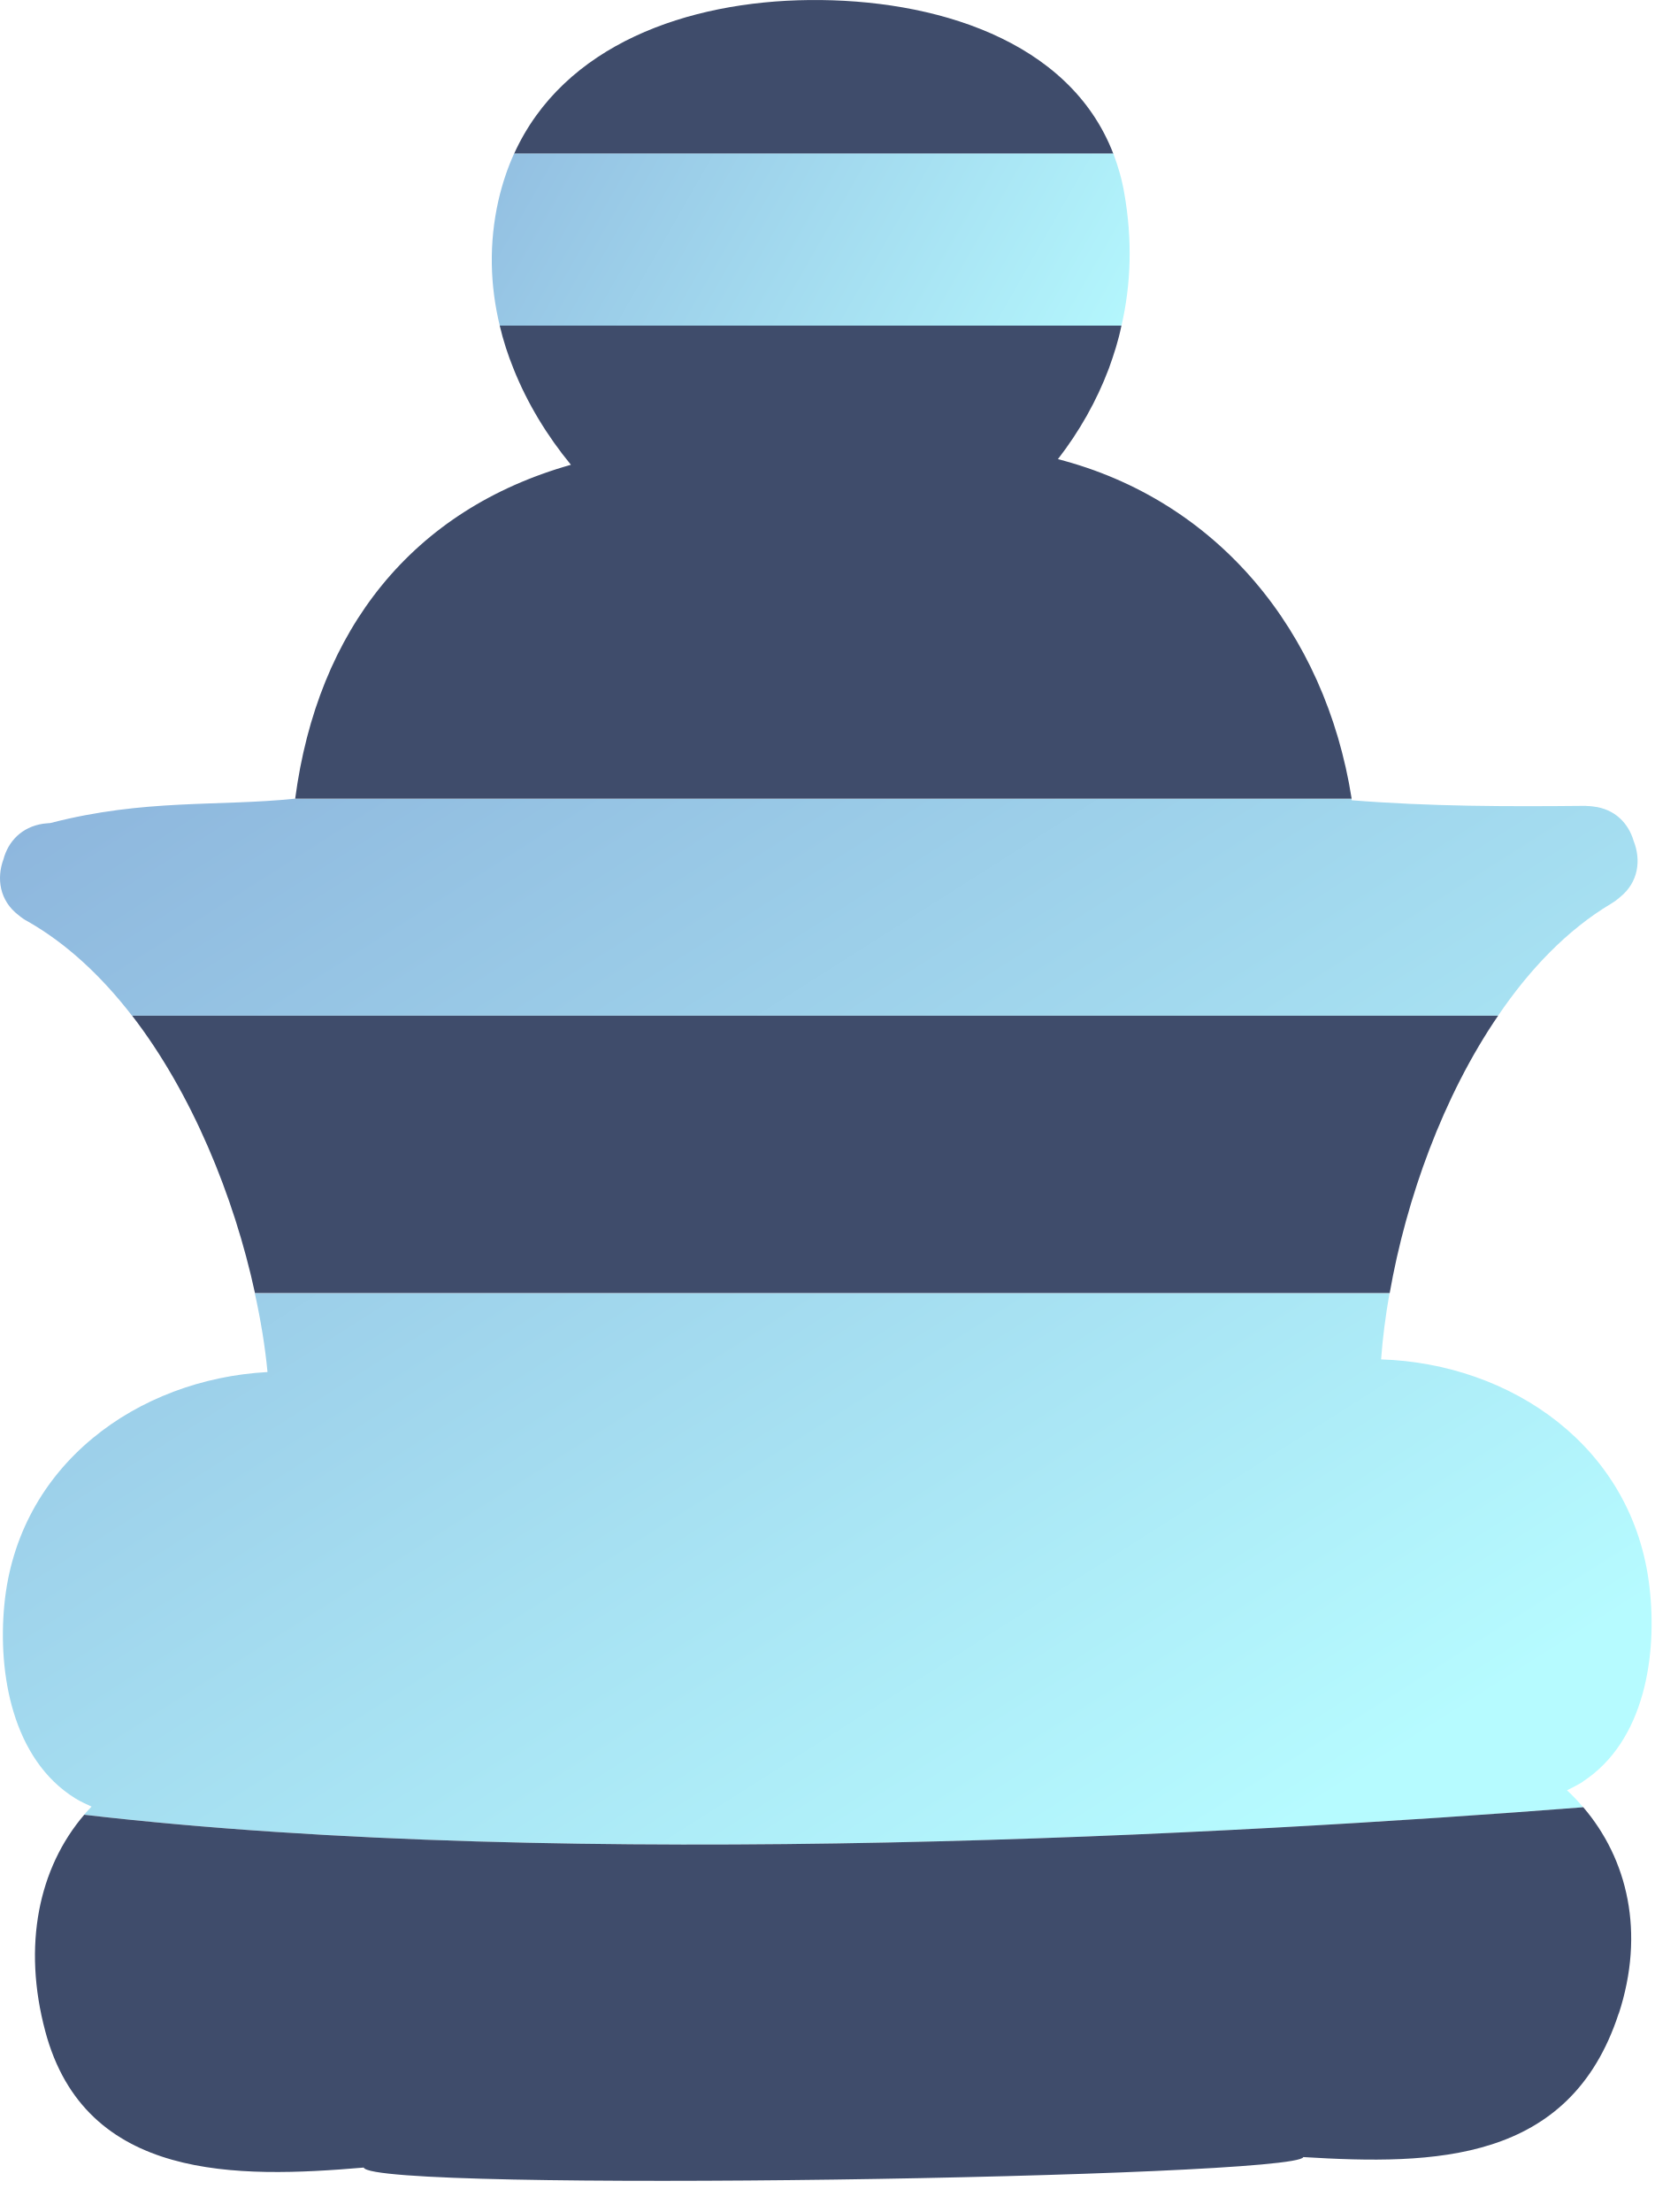
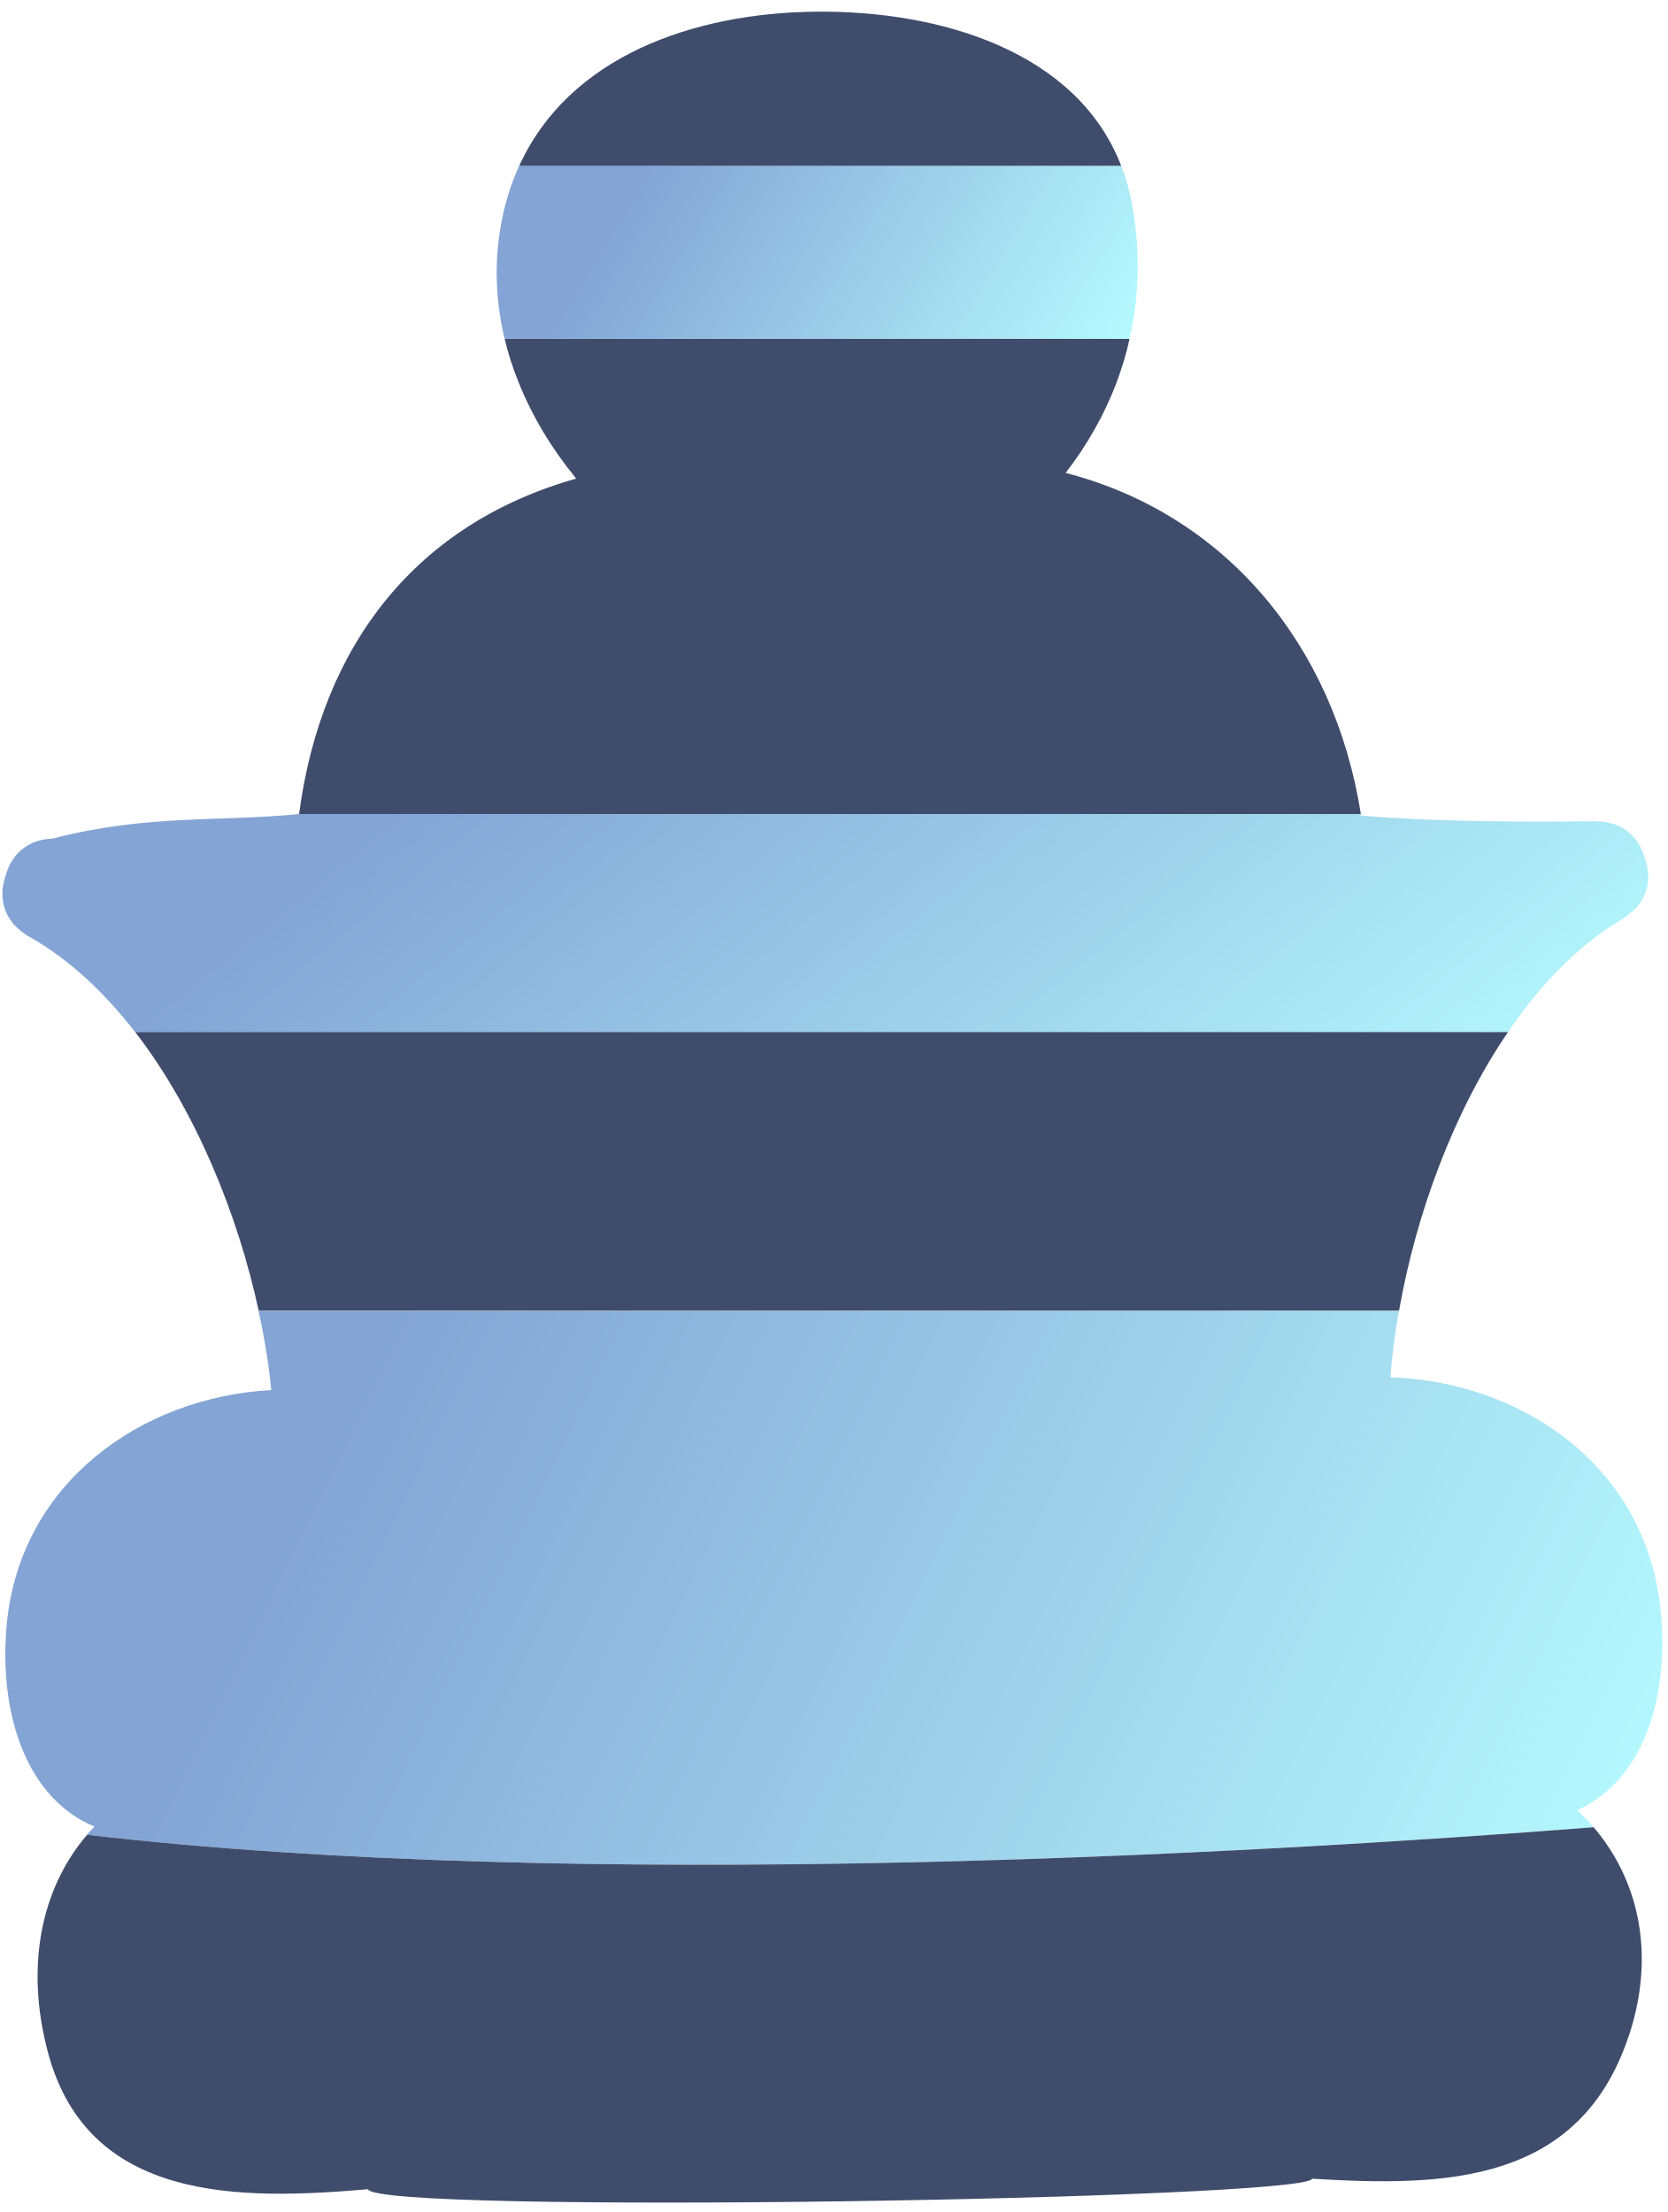
- <svg xmlns="http://www.w3.org/2000/svg" width="44" height="58" viewBox="0 0 44 58" fill="none">
-   <path d="M41.522 46.714C41.382 46.804 41.238 46.87 41.099 46.943C41.251 47.083 41.39 47.231 41.522 47.387C32.406 48.097 15.056 49.078 2.205 47.584C2.271 47.51 2.336 47.436 2.402 47.37C2.254 47.304 2.115 47.239 1.979 47.157C0.321 46.131 -0.056 43.869 0.112 42.096C0.457 38.402 3.617 36.161 7.016 35.976C6.954 35.311 6.839 34.618 6.683 33.908H36.444C36.338 34.507 36.264 35.086 36.223 35.644C39.63 35.755 42.839 37.926 43.262 41.612C43.471 43.381 43.143 45.654 41.514 46.714H41.522Z" fill="url(#paint0_linear_14_1288)" />
-   <path d="M42.453 52.8C41.173 56.716 37.623 56.769 34.183 56.56C34.002 57.102 9.774 57.5 9.54 56.835C6.223 57.118 2.234 57.196 1.187 53.26C0.588 51.015 1.011 48.983 2.209 47.584C15.06 49.078 32.41 48.097 41.526 47.387C42.687 48.745 43.151 50.666 42.458 52.796L42.453 52.8Z" fill="#3F4C6B" />
-   <path d="M39.297 26.626C37.852 28.736 36.884 31.428 36.449 33.904H6.687C6.141 31.379 5.037 28.666 3.461 26.626H39.293H39.297Z" fill="#3F4C6B" />
-   <path d="M42.49 23.523C42.416 23.589 42.339 23.646 42.248 23.7C41.115 24.377 40.122 25.407 39.293 26.63H3.461C2.665 25.6 1.75 24.742 0.728 24.16C0.637 24.114 0.559 24.057 0.485 23.995C-0.015 23.614 -0.093 23.027 0.091 22.53C0.215 22.066 0.563 21.684 1.134 21.598C1.183 21.594 1.241 21.586 1.298 21.582C1.31 21.582 1.319 21.582 1.331 21.578C3.794 20.942 5.706 21.151 7.738 20.942H35.447C35.447 20.942 35.451 20.97 35.451 20.983C37.491 21.147 39.539 21.151 41.583 21.13C41.6 21.13 41.612 21.134 41.624 21.134C41.673 21.134 41.731 21.139 41.788 21.147C42.359 21.212 42.712 21.59 42.847 22.05C43.044 22.547 42.979 23.133 42.486 23.527L42.49 23.523Z" fill="url(#paint1_linear_14_1288)" />
-   <path d="M29.2 4.031H13.484C14.785 1.162 18.044 0.034 21.225 0.001C24.472 -0.032 28.047 1.031 29.2 4.031Z" fill="#3F4C6B" />
-   <path d="M35.451 20.942H7.742C8.329 16.505 10.82 13.361 14.974 12.187C14.35 11.428 13.829 10.574 13.468 9.667C13.32 9.301 13.197 8.924 13.107 8.538H29.413C29.336 8.92 29.216 9.297 29.081 9.667C28.761 10.516 28.309 11.313 27.747 12.039C31.917 13.114 34.758 16.538 35.451 20.942Z" fill="#3F4C6B" />
-   <path d="M29.414 8.538H13.107C12.852 7.483 12.819 6.375 13.074 5.25C13.176 4.811 13.312 4.405 13.484 4.027H29.2C29.323 4.356 29.426 4.696 29.488 5.07C29.701 6.276 29.668 7.442 29.414 8.538Z" fill="url(#paint2_linear_14_1288)" />
+ <svg xmlns="http://www.w3.org/2000/svg" width="95" height="126" viewBox="0 0 95 126" fill="none">
+   <path d="M90.758 102.614C90.453 102.811 90.139 102.954 89.835 103.116C90.166 103.42 90.471 103.743 90.758 104.083C70.862 105.633 32.998 107.774 4.951 104.513C5.094 104.352 5.238 104.191 5.381 104.047C5.058 103.904 4.754 103.761 4.458 103.581C0.839 101.342 0.015 96.406 0.383 92.537C1.135 84.475 8.032 79.584 15.45 79.18C15.315 77.729 15.064 76.215 14.724 74.666H79.677C79.444 75.974 79.283 77.237 79.193 78.455C86.628 78.697 93.633 83.435 94.556 91.48C95.013 95.34 94.296 100.303 90.74 102.614H90.758Z" fill="url(#paint0_linear_14_1002)" />
+   <path d="M92.791 115.898C89.996 124.444 82.248 124.56 74.741 124.104C74.347 125.286 21.469 126.155 20.959 124.704C13.721 125.322 5.014 125.492 2.729 116.902C1.422 112.002 2.344 107.568 4.96 104.513C33.007 107.774 70.871 105.633 90.767 104.083C93.302 107.048 94.314 111.24 92.8 115.889L92.791 115.898Z" fill="#3F4C6B" />
+   <path d="M85.902 58.775C82.749 63.379 80.635 69.255 79.686 74.657H14.733C13.541 69.148 11.132 63.227 7.692 58.775H85.894H85.902Z" fill="#3F4C6B" />
+   <path d="M92.872 52.002C92.71 52.146 92.54 52.271 92.343 52.388C89.871 53.866 87.703 56.114 85.894 58.783H7.692C5.954 56.535 3.957 54.663 1.726 53.391C1.529 53.292 1.359 53.167 1.198 53.033C0.105 52.2 -0.065 50.919 0.338 49.835C0.606 48.822 1.368 47.989 2.613 47.801C2.72 47.792 2.846 47.774 2.971 47.765C2.998 47.765 3.016 47.765 3.043 47.756C8.418 46.368 12.592 46.825 17.026 46.368H77.5C77.5 46.368 77.509 46.431 77.509 46.458C81.961 46.816 86.431 46.825 90.892 46.78C90.928 46.78 90.955 46.789 90.981 46.789C91.089 46.789 91.214 46.798 91.34 46.816C92.585 46.959 93.355 47.783 93.651 48.787C94.081 49.87 93.938 51.151 92.863 52.011L92.872 52.002Z" fill="url(#paint1_linear_14_1002)" />
+   <path d="M63.866 9.462H29.567C32.407 3.2 39.519 0.737 46.461 0.665C53.547 0.594 61.349 2.914 63.866 9.462Z" fill="#3F4C6B" />
+   <path d="M77.509 46.368H17.035C18.316 36.685 23.753 29.823 32.819 27.261C31.457 25.604 30.32 23.741 29.531 21.761C29.209 20.964 28.94 20.14 28.743 19.298H64.332C64.162 20.131 63.902 20.955 63.607 21.761C62.908 23.615 61.922 25.353 60.695 26.939C69.796 29.285 75.995 36.756 77.509 46.368Z" fill="#3F4C6B" />
+   <path d="M64.332 19.298H28.743C28.188 16.995 28.116 14.577 28.671 12.122C28.895 11.164 29.191 10.277 29.567 9.453H63.866C64.135 10.17 64.359 10.913 64.493 11.728C64.959 14.362 64.888 16.906 64.332 19.298Z" fill="url(#paint2_linear_14_1002)" />
  <defs>
-     <linearGradient id="paint0_linear_14_1288" x1="0.292" y1="8.879" x2="27.571" y2="51.881" gradientUnits="userSpaceOnUse">
+     <linearGradient id="paint0_linear_14_1002" x1="15.771" y1="88.209" x2="86.272" y2="122.655" gradientUnits="userSpaceOnUse">
      <stop stop-color="#83A4D4" />
      <stop offset="1" stop-color="#B6FBFF" />
    </linearGradient>
-     <linearGradient id="paint1_linear_14_1288" x1="9.129" y1="3.276" x2="36.403" y2="46.274" gradientUnits="userSpaceOnUse">
+     <linearGradient id="paint1_linear_14_1002" x1="15.502" y1="51.697" x2="49.908" y2="94.131" gradientUnits="userSpaceOnUse">
      <stop stop-color="#83A4D4" />
      <stop offset="1" stop-color="#B6FBFF" />
    </linearGradient>
-     <linearGradient id="paint2_linear_14_1288" x1="7.118" y1="-1.735" x2="29.582" y2="11.099" gradientUnits="userSpaceOnUse">
+     <linearGradient id="paint2_linear_14_1002" x1="34.273" y1="13.678" x2="58.988" y2="28.652" gradientUnits="userSpaceOnUse">
      <stop stop-color="#83A4D4" />
      <stop offset="1" stop-color="#B6FBFF" />
    </linearGradient>
  </defs>
</svg>
